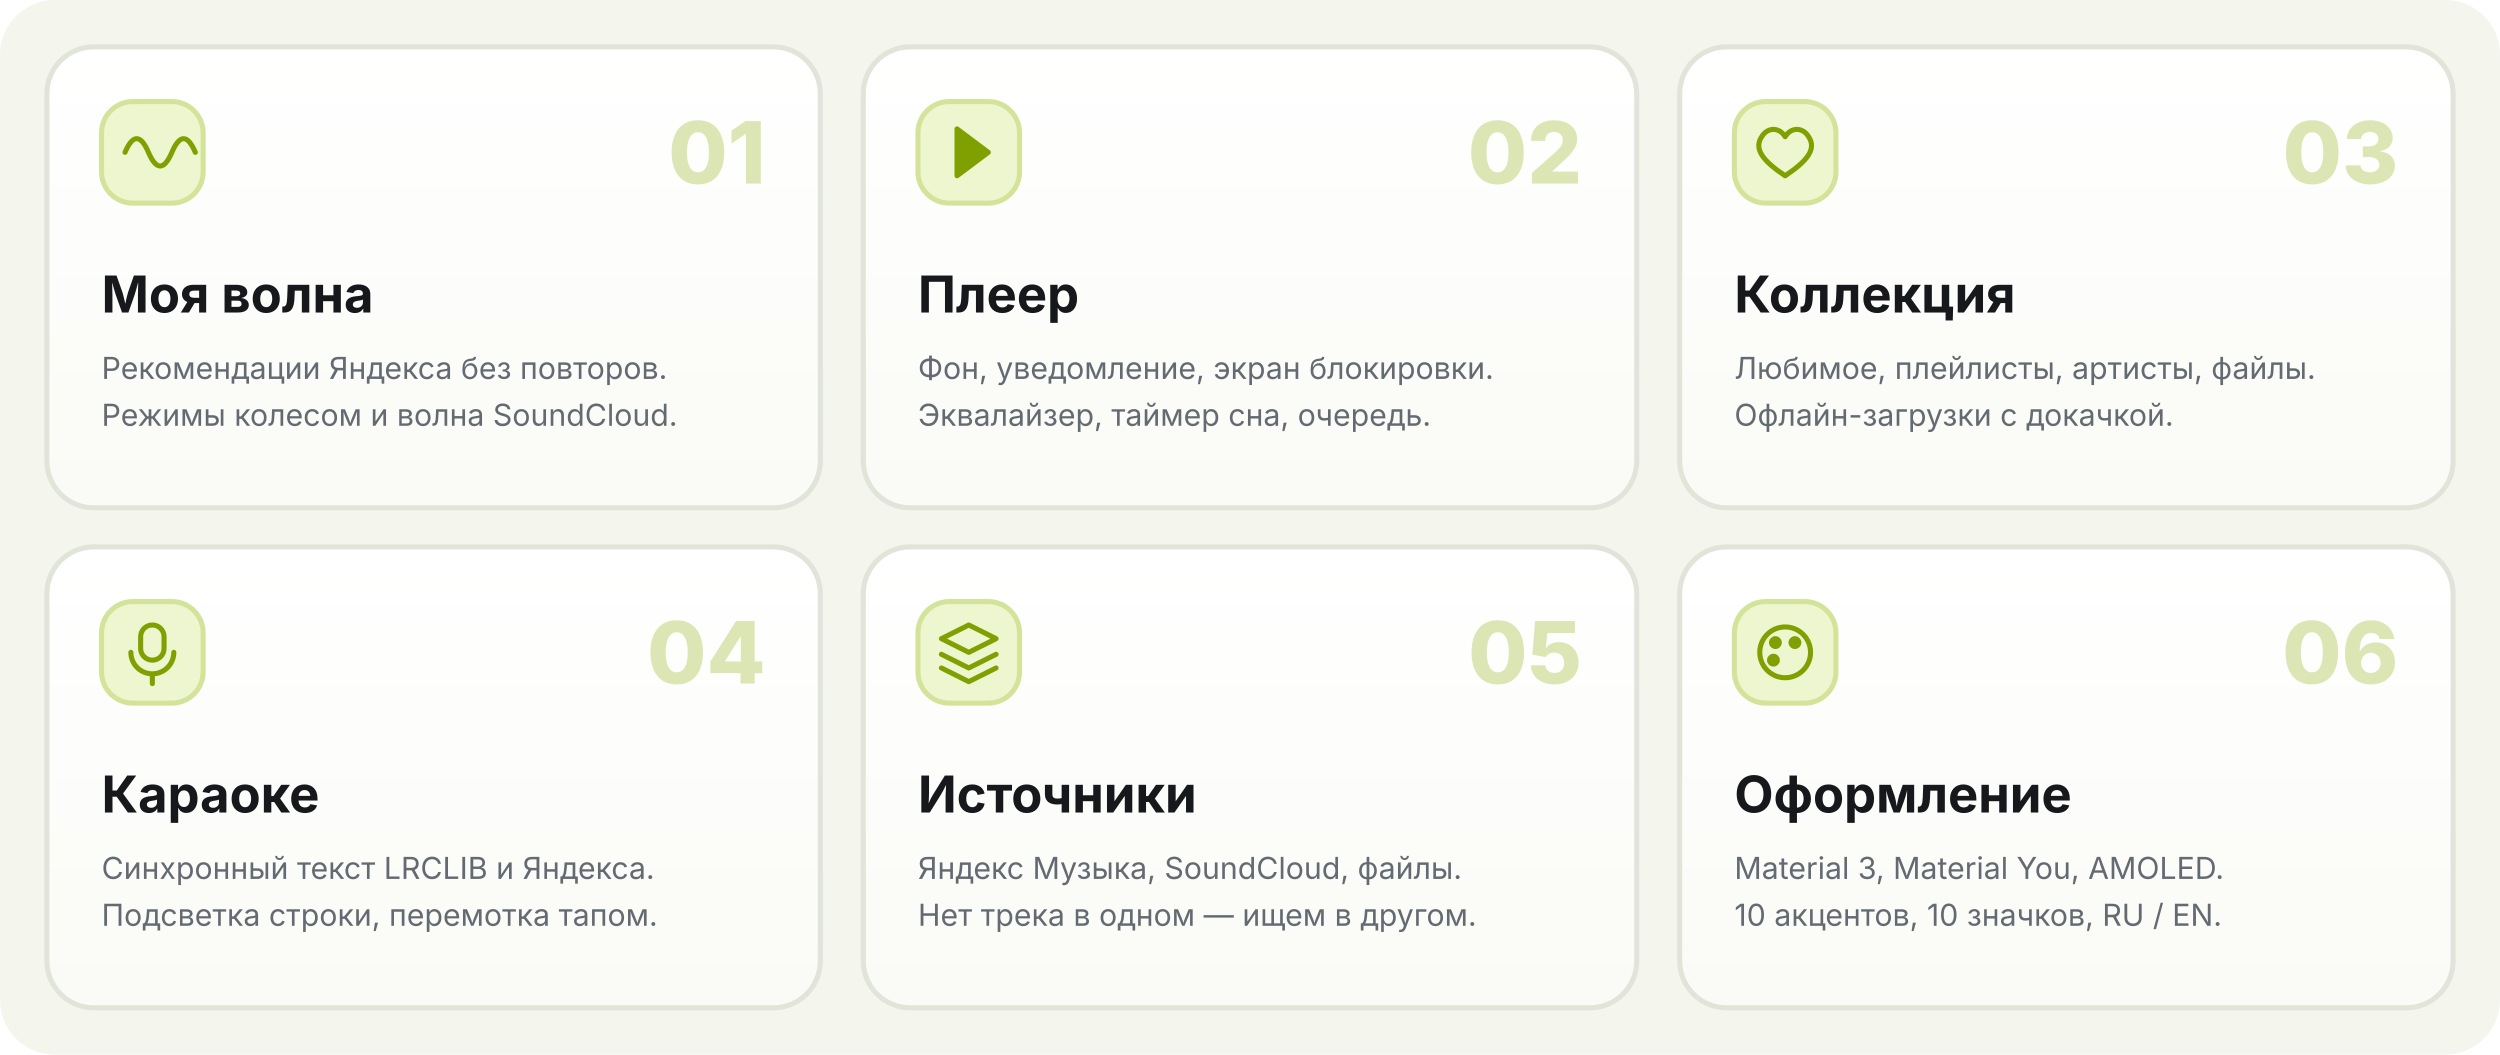
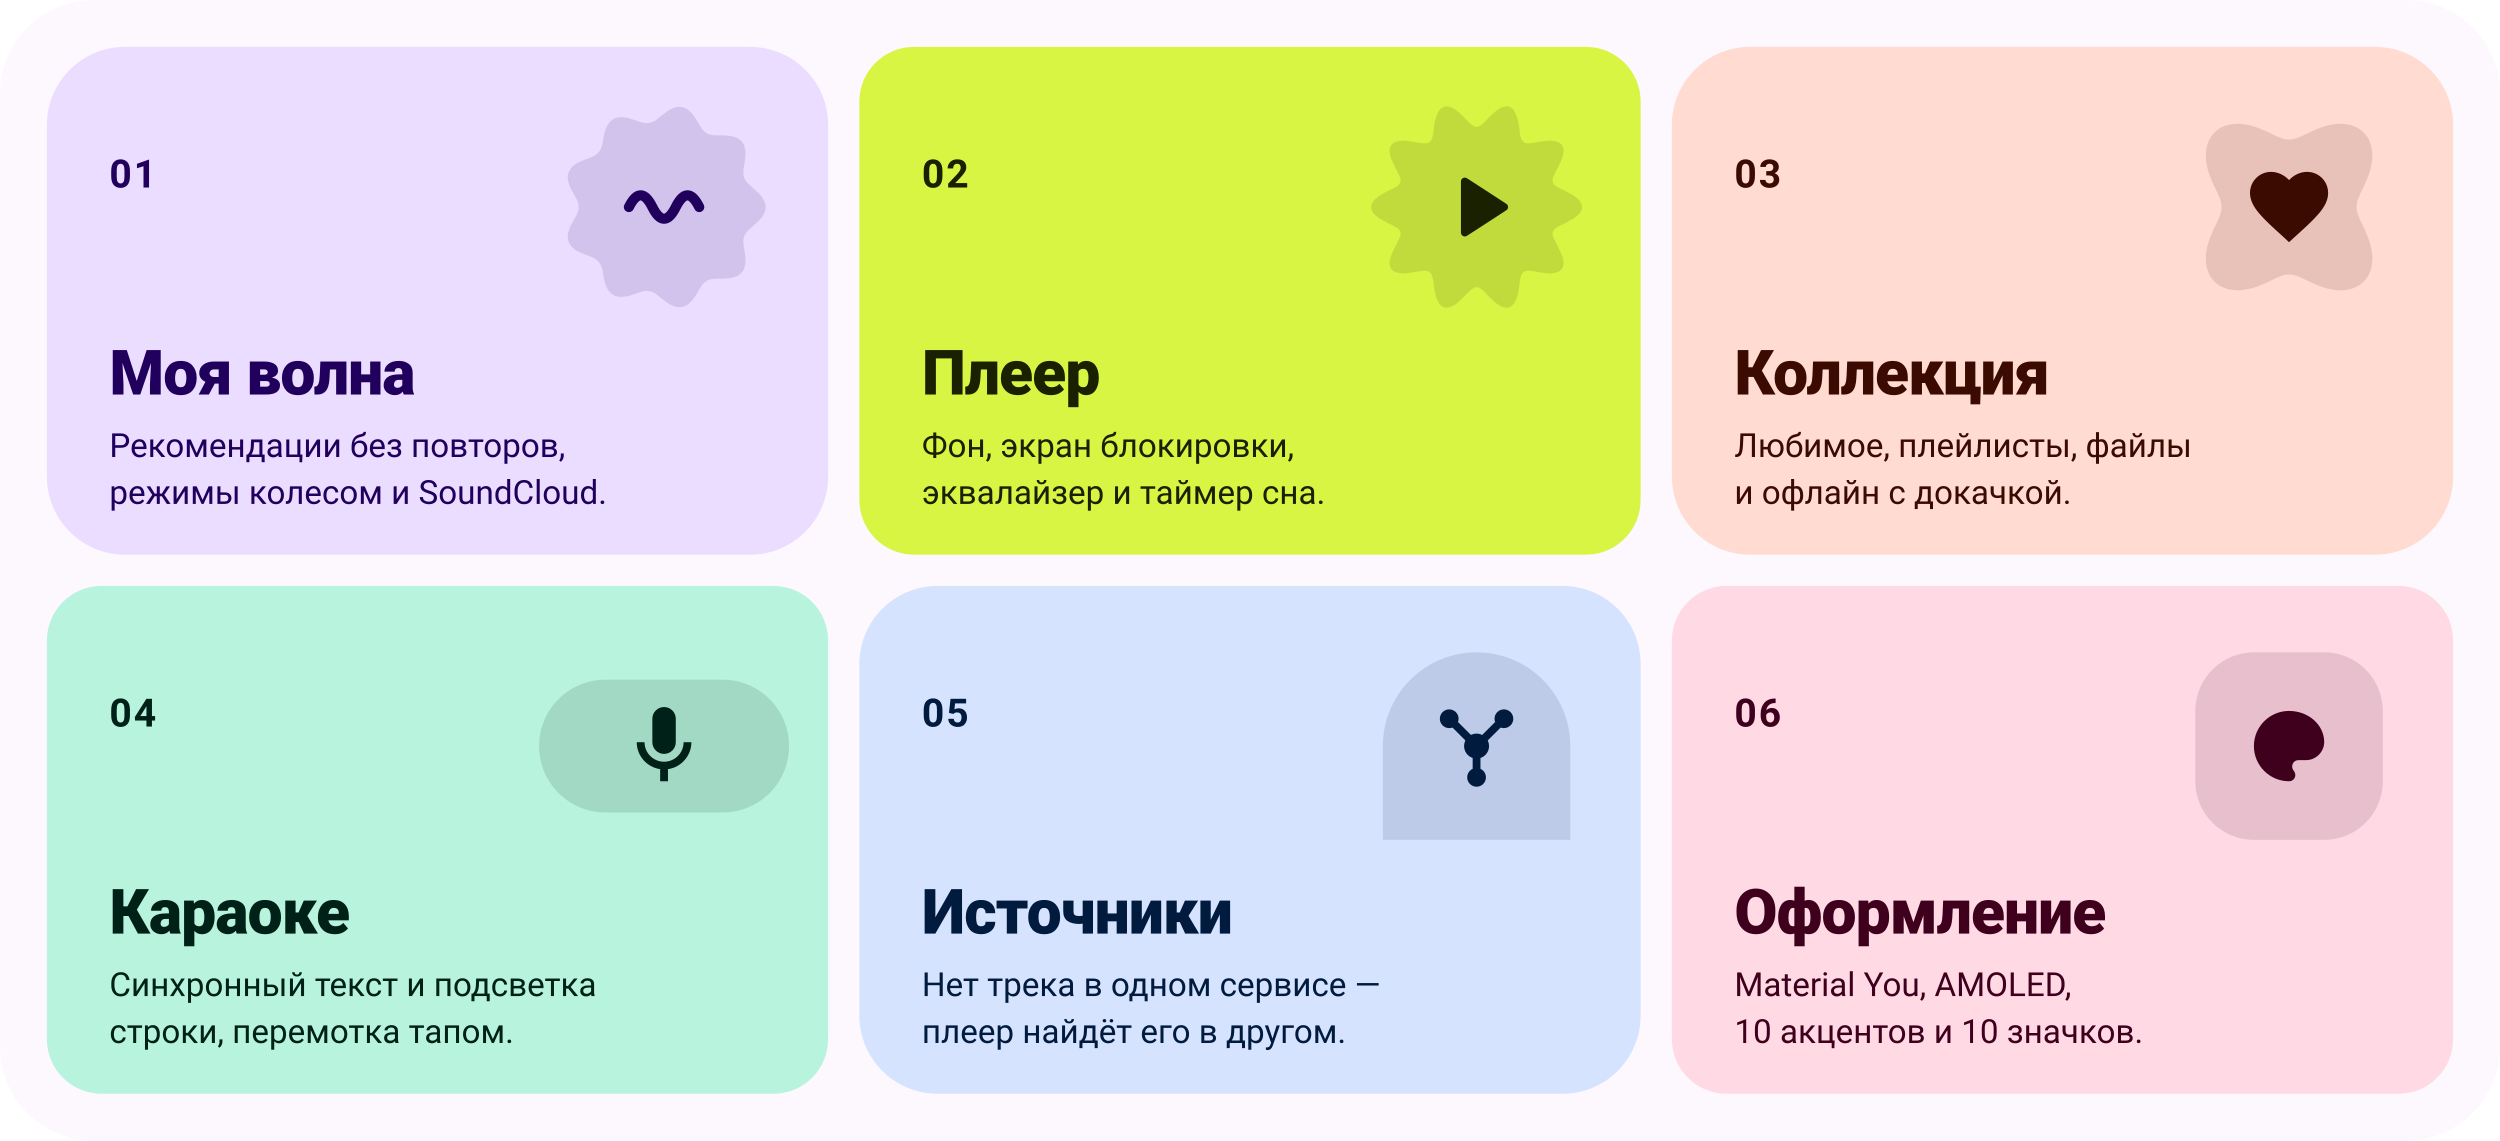
- <svg xmlns="http://www.w3.org/2000/svg" width="1280" height="540" viewBox="0 0 1280 540" font-family="'Segoe UI', Inter, -apple-system, Roboto, 'Helvetica Neue', Arial, sans-serif">
-   <defs>
-     <linearGradient id="card" x1="0" y1="0" x2="0" y2="1">
-       <stop offset="0" stop-color="#FFFFFF" />
-       <stop offset="1" stop-color="#FAFBF6" />
-     </linearGradient>
-     <g id="box">
-       <rect width="396" height="236" rx="24" fill="url(#card)" stroke="#E1E4D8" />
-       <rect x="28" y="28" width="52" height="52" rx="16" fill="#EEF6CF" stroke="#D3E39A" />
+ <svg xmlns="http://www.w3.org/2000/svg" width="1280" height="584" viewBox="0 0 1280 584" font-family="'Google Sans', 'Segoe UI Variable Display', 'Segoe UI', Roboto, -apple-system, Arial, sans-serif">
+   <rect width="1280" height="584.0" rx="48" fill="#FDF8FD" />
+   <rect x="24.0" y="24.0" width="400.0" height="260.0" rx="40" fill="#EADDFF" />
+   <path d="M392.0 106.0 L391.9 107.4 L391.5 108.7 L390.8 110.0 L390.0 111.3 L389.0 112.5 L387.9 113.6 L386.7 114.7 L385.5 115.7 L384.4 116.7 L383.4 117.6 L382.5 118.6 L381.7 119.6 L381.2 120.6 L380.8 121.7 L380.6 122.8 L380.6 124.1 L380.7 125.4 L380.9 126.9 L381.2 128.4 L381.4 129.9 L381.6 131.5 L381.7 133.1 L381.7 134.6 L381.4 136.1 L381.0 137.5 L380.4 138.7 L379.5 139.8 L378.5 140.7 L377.3 141.4 L375.9 141.9 L374.4 142.3 L372.9 142.5 L371.3 142.6 L369.7 142.7 L368.2 142.7 L366.7 142.7 L365.3 142.8 L364.0 143.0 L362.9 143.3 L361.8 143.8 L360.9 144.5 L360.0 145.3 L359.2 146.3 L358.5 147.5 L357.7 148.7 L356.9 150.1 L356.1 151.4 L355.2 152.7 L354.2 154.0 L353.1 155.1 L352.0 156.0 L350.8 156.7 L349.5 157.1 L348.1 157.3 L346.7 157.2 L345.4 156.9 L344.0 156.4 L342.6 155.7 L341.3 154.8 L340.0 153.8 L338.8 152.9 L337.6 151.9 L336.5 151.0 L335.4 150.2 L334.3 149.6 L333.2 149.2 L332.0 149.0 L330.9 148.9 L329.7 149.1 L328.4 149.4 L327.0 149.8 L325.6 150.3 L324.1 150.8 L322.6 151.3 L321.1 151.7 L319.5 151.9 L318.0 152.0 L316.6 151.9 L315.2 151.6 L314.0 151.0 L312.9 150.2 L311.9 149.2 L311.1 148.0 L310.4 146.7 L309.9 145.2 L309.5 143.7 L309.1 142.1 L308.8 140.6 L308.6 139.1 L308.3 137.7 L307.9 136.5 L307.4 135.4 L306.8 134.4 L306.0 133.5 L305.1 132.8 L304.0 132.1 L302.8 131.6 L301.5 131.0 L300.0 130.5 L298.6 129.9 L297.1 129.3 L295.7 128.6 L294.4 127.8 L293.2 126.8 L292.3 125.8 L291.5 124.6 L291.0 123.4 L290.7 122.0 L290.7 120.6 L290.9 119.1 L291.4 117.7 L291.9 116.2 L292.6 114.8 L293.4 113.4 L294.1 112.0 L294.9 110.7 L295.5 109.5 L295.9 108.3 L296.2 107.1 L296.3 106.0 L296.2 104.9 L295.9 103.7 L295.5 102.5 L294.9 101.3 L294.1 100.0 L293.4 98.6 L292.6 97.2 L291.9 95.8 L291.4 94.3 L290.9 92.9 L290.7 91.4 L290.7 90.0 L291.0 88.6 L291.5 87.4 L292.3 86.2 L293.2 85.2 L294.4 84.2 L295.7 83.4 L297.1 82.7 L298.6 82.1 L300.0 81.5 L301.5 81.0 L302.8 80.4 L304.0 79.9 L305.1 79.2 L306.0 78.5 L306.8 77.6 L307.4 76.6 L307.9 75.5 L308.3 74.3 L308.6 72.9 L308.8 71.4 L309.1 69.9 L309.5 68.3 L309.9 66.8 L310.4 65.3 L311.1 64.0 L311.9 62.8 L312.9 61.8 L314.0 61.0 L315.2 60.4 L316.6 60.1 L318.0 60.0 L319.5 60.1 L321.1 60.3 L322.6 60.7 L324.1 61.2 L325.6 61.7 L327.0 62.2 L328.4 62.6 L329.7 62.9 L330.9 63.1 L332.0 63.0 L333.2 62.8 L334.3 62.4 L335.4 61.8 L336.5 61.0 L337.6 60.1 L338.8 59.1 L340.0 58.2 L341.3 57.2 L342.6 56.3 L344.0 55.6 L345.4 55.1 L346.7 54.8 L348.1 54.7 L349.5 54.9 L350.8 55.3 L352.0 56.0 L353.1 56.9 L354.2 58.0 L355.2 59.3 L356.1 60.6 L356.9 61.9 L357.7 63.3 L358.5 64.5 L359.2 65.7 L360.0 66.7 L360.9 67.5 L361.8 68.2 L362.9 68.7 L364.0 69.0 L365.3 69.2 L366.7 69.3 L368.2 69.3 L369.7 69.3 L371.3 69.4 L372.9 69.5 L374.4 69.7 L375.9 70.1 L377.3 70.6 L378.5 71.3 L379.5 72.2 L380.4 73.3 L381.0 74.5 L381.4 75.9 L381.7 77.4 L381.7 78.9 L381.6 80.5 L381.4 82.1 L381.2 83.6 L380.9 85.1 L380.7 86.6 L380.6 87.9 L380.6 89.2 L380.8 90.3 L381.2 91.4 L381.7 92.4 L382.5 93.4 L383.4 94.4 L384.4 95.3 L385.5 96.3 L386.7 97.3 L387.9 98.4 L389.0 99.5 L390.0 100.7 L390.8 102.0 L391.5 103.3 L391.9 104.6 L392.0 106.0 Z" fill="#21005D" fill-opacity="0.12" />
+   <g transform="translate(316.0 82.0) scale(2.0)">
+     <path d="M3 12c2-4 4-4 6 0s4 4 6 0 4-4 6 0" fill="none" stroke="#21005D" stroke-width="2.6" stroke-linecap="round" />
+   </g>
+   <text x="56.0" y="96.0" font-size="20" font-weight="700" fill="#21005D" text-anchor="start" letter-spacing="1">01</text>
+   <text x="56.0" y="202.0" font-size="32" font-weight="800" fill="#21005D" text-anchor="start" letter-spacing="-0.5">Моя волна</text>
+   <text x="56.0" y="234.0" font-size="17" font-weight="400" fill="#21005D" text-anchor="start" letter-spacing="0">Рекомендации без повторов,</text>
+   <text x="56.0" y="258.0" font-size="17" font-weight="400" fill="#21005D" text-anchor="start" letter-spacing="0">режимы колесом и SoundCloud.</text>
+   <rect x="440.0" y="24.0" width="400.0" height="260.0" rx="28" fill="#D8F544" />
+   <path d="M810.0 106.0 L809.8 107.4 L809.1 108.8 L807.9 110.1 L806.5 111.3 L804.8 112.4 L802.9 113.4 L801.1 114.4 L799.3 115.2 L797.8 116.0 L796.5 116.8 L795.6 117.7 L795.0 118.7 L794.9 119.8 L795.1 121.0 L795.7 122.4 L796.5 124.0 L797.4 125.7 L798.3 127.6 L799.2 129.5 L800.0 131.4 L800.4 133.2 L800.6 134.9 L800.3 136.5 L799.7 137.7 L798.7 138.7 L797.3 139.4 L795.6 139.8 L793.7 140.0 L791.7 139.9 L789.6 139.6 L787.6 139.3 L785.6 138.9 L783.9 138.7 L782.4 138.6 L781.1 138.7 L780.1 139.2 L779.4 140.0 L778.8 141.1 L778.4 142.6 L778.1 144.3 L777.9 146.3 L777.6 148.3 L777.2 150.4 L776.6 152.4 L775.9 154.1 L775.0 155.6 L774.0 156.7 L772.7 157.4 L771.3 157.6 L769.8 157.3 L768.2 156.7 L766.6 155.7 L765.0 154.4 L763.4 152.9 L762.0 151.5 L760.6 150.0 L759.4 148.8 L758.2 147.9 L757.1 147.2 L756.0 147.0 L754.9 147.2 L753.8 147.9 L752.6 148.8 L751.4 150.0 L750.0 151.5 L748.6 152.9 L747.0 154.4 L745.4 155.7 L743.8 156.7 L742.2 157.3 L740.7 157.6 L739.3 157.4 L738.0 156.7 L737.0 155.6 L736.1 154.1 L735.4 152.4 L734.8 150.4 L734.4 148.3 L734.1 146.3 L733.9 144.3 L733.6 142.6 L733.2 141.1 L732.6 140.0 L731.9 139.2 L730.9 138.7 L729.6 138.6 L728.1 138.7 L726.4 138.9 L724.4 139.3 L722.4 139.6 L720.3 139.9 L718.3 140.0 L716.4 139.8 L714.7 139.4 L713.3 138.7 L712.3 137.7 L711.7 136.5 L711.4 134.9 L711.6 133.2 L712.0 131.4 L712.8 129.5 L713.7 127.6 L714.6 125.7 L715.5 124.0 L716.3 122.4 L716.9 121.0 L717.1 119.8 L717.0 118.7 L716.4 117.7 L715.5 116.8 L714.2 116.0 L712.7 115.2 L710.9 114.4 L709.1 113.4 L707.2 112.4 L705.5 111.3 L704.1 110.1 L702.9 108.8 L702.2 107.4 L702.0 106.0 L702.2 104.6 L702.9 103.2 L704.1 101.9 L705.5 100.7 L707.2 99.6 L709.1 98.6 L710.9 97.6 L712.7 96.8 L714.2 96.0 L715.5 95.2 L716.4 94.3 L717.0 93.3 L717.1 92.2 L716.9 91.0 L716.3 89.6 L715.5 88.0 L714.6 86.3 L713.7 84.4 L712.8 82.5 L712.0 80.6 L711.6 78.8 L711.4 77.1 L711.7 75.5 L712.3 74.3 L713.3 73.3 L714.7 72.6 L716.4 72.2 L718.3 72.0 L720.3 72.1 L722.4 72.4 L724.4 72.7 L726.4 73.1 L728.1 73.3 L729.6 73.4 L730.9 73.3 L731.9 72.8 L732.6 72.0 L733.2 70.9 L733.6 69.4 L733.9 67.7 L734.1 65.7 L734.4 63.7 L734.8 61.6 L735.4 59.6 L736.1 57.9 L737.0 56.4 L738.0 55.3 L739.3 54.6 L740.7 54.4 L742.2 54.7 L743.8 55.3 L745.4 56.3 L747.0 57.6 L748.6 59.1 L750.0 60.5 L751.4 62.0 L752.6 63.2 L753.8 64.1 L754.9 64.8 L756.0 65.0 L757.1 64.8 L758.2 64.1 L759.4 63.2 L760.6 62.0 L762.0 60.5 L763.4 59.1 L765.0 57.6 L766.6 56.3 L768.2 55.3 L769.8 54.7 L771.3 54.4 L772.7 54.6 L774.0 55.3 L775.0 56.4 L775.9 57.9 L776.6 59.6 L777.2 61.6 L777.6 63.7 L777.9 65.7 L778.1 67.7 L778.4 69.4 L778.8 70.9 L779.4 72.0 L780.1 72.8 L781.1 73.3 L782.4 73.4 L783.9 73.3 L785.6 73.1 L787.6 72.7 L789.6 72.4 L791.7 72.1 L793.7 72.0 L795.6 72.2 L797.3 72.6 L798.7 73.3 L799.7 74.3 L800.3 75.5 L800.6 77.1 L800.4 78.8 L800.0 80.6 L799.2 82.5 L798.3 84.4 L797.4 86.3 L796.5 88.0 L795.7 89.6 L795.1 91.0 L794.9 92.2 L795.0 93.3 L795.6 94.3 L796.5 95.2 L797.8 96.0 L799.3 96.8 L801.1 97.6 L802.9 98.6 L804.8 99.6 L806.5 100.7 L807.9 101.9 L809.1 103.2 L809.8 104.6 L810.0 106.0 Z" fill="#1A2100" fill-opacity="0.12" />
+   <g transform="translate(732.0 82.0) scale(2.0)">
+     <path d="M8 5.5v13a1 1 0 0 0 1.5.9l10-6.5a1 1 0 0 0 0-1.8l-10-6.5A1 1 0 0 0 8 5.5z" fill="#1A2100" />
+   </g>
+   <text x="472.0" y="96.0" font-size="20" font-weight="700" fill="#1A2100" text-anchor="start" letter-spacing="1">02</text>
+   <text x="472.0" y="202.0" font-size="32" font-weight="800" fill="#1A2100" text-anchor="start" letter-spacing="-0.5">Плеер</text>
+   <text x="472.0" y="234.0" font-size="17" font-weight="400" fill="#1A2100" text-anchor="start" letter-spacing="0">Фон, экран блокировки,</text>
+   <text x="472.0" y="258.0" font-size="17" font-weight="400" fill="#1A2100" text-anchor="start" letter-spacing="0">эквалайзер и таймер сна.</text>
+   <rect x="856.0" y="24.0" width="400.0" height="260.0" rx="40" fill="#FFDBD1" />
+   <path d="M1206.6 106.0 L1206.6 106.9 L1206.7 107.8 L1206.9 108.7 L1207.2 109.7 L1207.6 110.7 L1208.0 111.7 L1208.4 112.8 L1209.0 113.9 L1209.5 115.0 L1210.1 116.2 L1210.7 117.5 L1211.3 118.8 L1211.8 120.1 L1212.4 121.5 L1212.9 122.9 L1213.4 124.4 L1213.8 125.9 L1214.1 127.5 L1214.4 129.0 L1214.6 130.6 L1214.6 132.1 L1214.6 133.7 L1214.4 135.2 L1214.2 136.6 L1213.8 138.1 L1213.3 139.5 L1212.7 140.8 L1212.0 142.0 L1211.1 143.1 L1210.2 144.2 L1209.1 145.1 L1208.0 146.0 L1206.8 146.7 L1205.5 147.3 L1204.1 147.8 L1202.6 148.2 L1201.2 148.4 L1199.7 148.6 L1198.1 148.6 L1196.6 148.6 L1195.0 148.4 L1193.5 148.1 L1191.9 147.8 L1190.4 147.4 L1188.9 146.9 L1187.5 146.4 L1186.1 145.8 L1184.8 145.3 L1183.5 144.7 L1182.2 144.1 L1181.0 143.5 L1179.9 143.0 L1178.8 142.4 L1177.7 142.0 L1176.7 141.6 L1175.7 141.2 L1174.7 140.9 L1173.8 140.7 L1172.9 140.6 L1172.0 140.6 L1171.1 140.6 L1170.2 140.7 L1169.3 140.9 L1168.3 141.2 L1167.3 141.6 L1166.3 142.0 L1165.2 142.4 L1164.1 143.0 L1163.0 143.5 L1161.8 144.1 L1160.5 144.7 L1159.2 145.3 L1157.9 145.8 L1156.5 146.4 L1155.1 146.9 L1153.6 147.4 L1152.1 147.8 L1150.5 148.1 L1149.0 148.4 L1147.4 148.6 L1145.9 148.6 L1144.3 148.6 L1142.8 148.4 L1141.4 148.2 L1139.9 147.8 L1138.5 147.3 L1137.2 146.7 L1136.0 146.0 L1134.9 145.1 L1133.8 144.2 L1132.9 143.1 L1132.0 142.0 L1131.3 140.8 L1130.7 139.5 L1130.2 138.1 L1129.8 136.6 L1129.6 135.2 L1129.4 133.7 L1129.4 132.1 L1129.4 130.6 L1129.6 129.0 L1129.9 127.5 L1130.2 125.9 L1130.6 124.4 L1131.1 122.9 L1131.6 121.5 L1132.2 120.1 L1132.7 118.8 L1133.3 117.5 L1133.9 116.2 L1134.5 115.0 L1135.0 113.9 L1135.6 112.8 L1136.0 111.7 L1136.4 110.7 L1136.8 109.7 L1137.1 108.7 L1137.3 107.8 L1137.4 106.9 L1137.4 106.0 L1137.4 105.1 L1137.3 104.2 L1137.1 103.3 L1136.8 102.3 L1136.4 101.3 L1136.0 100.3 L1135.6 99.2 L1135.0 98.1 L1134.5 97.0 L1133.9 95.8 L1133.3 94.5 L1132.7 93.2 L1132.2 91.9 L1131.6 90.5 L1131.1 89.1 L1130.6 87.6 L1130.2 86.1 L1129.9 84.5 L1129.6 83.0 L1129.4 81.4 L1129.4 79.9 L1129.4 78.3 L1129.6 76.8 L1129.8 75.4 L1130.2 73.9 L1130.7 72.5 L1131.3 71.2 L1132.0 70.0 L1132.9 68.9 L1133.8 67.8 L1134.9 66.9 L1136.0 66.0 L1137.2 65.3 L1138.5 64.7 L1139.9 64.2 L1141.4 63.8 L1142.8 63.6 L1144.3 63.4 L1145.9 63.4 L1147.4 63.4 L1149.0 63.6 L1150.5 63.9 L1152.1 64.2 L1153.6 64.6 L1155.1 65.1 L1156.5 65.6 L1157.9 66.2 L1159.2 66.7 L1160.5 67.3 L1161.8 67.9 L1163.0 68.5 L1164.1 69.0 L1165.2 69.6 L1166.3 70.0 L1167.3 70.4 L1168.3 70.8 L1169.3 71.1 L1170.2 71.3 L1171.1 71.4 L1172.0 71.4 L1172.9 71.4 L1173.8 71.3 L1174.7 71.1 L1175.7 70.8 L1176.7 70.4 L1177.7 70.0 L1178.8 69.6 L1179.9 69.0 L1181.0 68.5 L1182.2 67.9 L1183.5 67.3 L1184.8 66.7 L1186.1 66.2 L1187.5 65.6 L1188.9 65.1 L1190.4 64.6 L1191.9 64.2 L1193.5 63.9 L1195.0 63.6 L1196.6 63.4 L1198.1 63.4 L1199.7 63.4 L1201.2 63.6 L1202.6 63.8 L1204.1 64.2 L1205.5 64.7 L1206.8 65.3 L1208.0 66.0 L1209.1 66.9 L1210.2 67.8 L1211.1 68.9 L1212.0 70.0 L1212.7 71.2 L1213.3 72.5 L1213.8 73.9 L1214.2 75.4 L1214.4 76.8 L1214.6 78.3 L1214.6 79.9 L1214.6 81.4 L1214.4 83.0 L1214.1 84.5 L1213.8 86.1 L1213.4 87.6 L1212.9 89.1 L1212.4 90.5 L1211.8 91.9 L1211.3 93.2 L1210.7 94.5 L1210.1 95.8 L1209.5 97.0 L1209.0 98.1 L1208.4 99.2 L1208.0 100.3 L1207.6 101.3 L1207.2 102.3 L1206.9 103.3 L1206.7 104.2 L1206.6 105.1 L1206.6 106.0 Z" fill="#3B0A00" fill-opacity="0.12" />
+   <g transform="translate(1148.0 82.0) scale(2.0)">
+     <path d="M12 21l-1.4-1.3C5.4 15 2 12 2 8.4 2 5.4 4.4 3 7.4 3c1.7 0 3.4.8 4.6 2.1C13.2 3.8 14.9 3 16.6 3 19.6 3 22 5.4 22 8.4c0 3.6-3.4 6.6-8.6 11.3z" fill="#3B0A00" />
+   </g>
+   <text x="888.0" y="96.0" font-size="20" font-weight="700" fill="#3B0A00" text-anchor="start" letter-spacing="1">03</text>
+   <text x="888.0" y="202.0" font-size="32" font-weight="800" fill="#3B0A00" text-anchor="start" letter-spacing="-0.5">Коллекция</text>
+   <text x="888.0" y="234.0" font-size="17" font-weight="400" fill="#3B0A00" text-anchor="start" letter-spacing="0">Любимое, плейлисты, файлы</text>
+   <text x="888.0" y="258.0" font-size="17" font-weight="400" fill="#3B0A00" text-anchor="start" letter-spacing="0">и офлайн с докачкой.</text>
+   <rect x="24.0" y="300.0" width="400.0" height="260.0" rx="28" fill="#B8F3DD" />
+   <rect x="276.0" y="348.0" width="128" height="68" rx="34" fill="#002117" fill-opacity="0.12" />
+   <g transform="translate(316.0 358.0) scale(2.0)">
+     <path d="M12 14a3 3 0 0 0 3-3V5a3 3 0 0 0-6 0v6a3 3 0 0 0 3 3zm5-3a5 5 0 0 1-10 0H5a7 7 0 0 0 6 6.9V21h2v-3.1A7 7 0 0 0 19 11z" fill="#002117" />
+   </g>
+   <text x="56.0" y="372.0" font-size="20" font-weight="700" fill="#002117" text-anchor="start" letter-spacing="1">04</text>
+   <text x="56.0" y="478.0" font-size="32" font-weight="800" fill="#002117" text-anchor="start" letter-spacing="-0.5">Караоке</text>
+   <text x="56.0" y="510.0" font-size="17" font-weight="400" fill="#002117" text-anchor="start" letter-spacing="0">Синхронный текст и подсветка</text>
+   <text x="56.0" y="534.0" font-size="17" font-weight="400" fill="#002117" text-anchor="start" letter-spacing="0">строки, перемотка тапом.</text>
+   <rect x="440.0" y="300.0" width="400.0" height="260.0" rx="40" fill="#D6E3FF" />
+   <path d="M708.0 430.0 V382.0 a48 48 0 0 1 96 0 V430.0 z" fill="#001B3E" fill-opacity="0.12" />
+   <g transform="translate(732.0 358.0) scale(2.0)">
+     <g fill="#001B3E">
+       <circle cx="12" cy="12" r="3.2" />
+       <circle cx="5" cy="5" r="2.4" />
+       <circle cx="19" cy="5" r="2.4" />
+       <circle cx="12" cy="20" r="2.4" />
    </g>
-   </defs>
-   <rect width="1280" height="540" rx="28" fill="#F4F6EE" />
-   <g stroke="#7FA000" stroke-width="2.6" stroke-linecap="round" stroke-linejoin="round" fill="none">
-     <g transform="translate(24 24)">
-       <use href="#box" />
-       <path d="M40 54 q6 -14 12 0 t12 0 t12 0" />
-     </g>
-     <g transform="translate(442 24)">
-       <use href="#box" />
-       <path d="M48 42 l16 12 l-16 12 z" fill="#7FA000" />
-     </g>
-     <g transform="translate(860 24)">
-       <use href="#box" />
-       <path d="M54 66 c-12 -8 -16 -14 -12 -20 c3 -5 9 -5 12 0 c3 -5 9 -5 12 0 c4 6 0 12 -12 20 z" />
-     </g>
-     <g transform="translate(24 280)">
-       <use href="#box" />
-       <rect x="48" y="40" width="12" height="18" rx="6" />
-       <path d="M43 54 a11 11 0 0 0 22 0 M54 65 v5" />
-     </g>
-     <g transform="translate(442 280)">
-       <use href="#box" />
-       <path d="M54 40 l14 7 l-14 7 l-14 -7 z M40 55 l14 7 l14 -7 M40 62 l14 7 l14 -7" />
-     </g>
-     <g transform="translate(860 280)">
-       <use href="#box" />
-       <circle cx="54" cy="54" r="13" />
-       <circle cx="49" cy="49" r="2" fill="#7FA000" />
-       <circle cx="59" cy="49" r="2" fill="#7FA000" />
-       <circle cx="48" cy="58" r="2" fill="#7FA000" />
-     </g>
+     <path d="M6.6 6.6L10 10M17.4 6.6L14 10M12 15.2v2.4" stroke="#001B3E" stroke-width="2" stroke-linecap="round" />
  </g>
-   <g font-size="44" font-weight="800" fill="#DCE6B4" text-anchor="end">
-     <text x="392" y="94">01</text>
-     <text x="810" y="94">02</text>
-     <text x="1228" y="94">03</text>
-     <text x="392" y="350">04</text>
-     <text x="810" y="350">05</text>
-     <text x="1228" y="350">06</text>
+   <text x="472.0" y="372.0" font-size="20" font-weight="700" fill="#001B3E" text-anchor="start" letter-spacing="1">05</text>
+   <text x="472.0" y="478.0" font-size="32" font-weight="800" fill="#001B3E" text-anchor="start" letter-spacing="-0.5">Источники</text>
+   <text x="472.0" y="510.0" font-size="17" font-weight="400" fill="#001B3E" text-anchor="start" letter-spacing="0">Нет трека в одном сервисе —</text>
+   <text x="472.0" y="534.0" font-size="17" font-weight="400" fill="#001B3E" text-anchor="start" letter-spacing="0">плеер найдёт его в другом.</text>
+   <rect x="856.0" y="300.0" width="400.0" height="260.0" rx="28" fill="#FFD9E4" />
+   <rect x="1124.0" y="334.0" width="96" height="96" rx="30" fill="#3E001D" fill-opacity="0.12" />
+   <g transform="translate(1148.0 358.0) scale(2.0)">
+     <path d="M12 3a9 9 0 0 0 0 18c1 0 1.6-.8 1.6-1.6 0-.4-.2-.8-.4-1.1-.3-.3-.4-.7-.4-1.1 0-.9.7-1.6 1.6-1.6h1.9A4.7 4.7 0 0 0 21 11c0-4.4-4-8-9-8z" fill="#3E001D" />
  </g>
-   <g font-size="26" font-weight="700" fill="#16181C">
-     <text x="52" y="160">Моя волна</text>
-     <text x="470" y="160">Плеер</text>
-     <text x="888" y="160">Коллекция</text>
-     <text x="52" y="416">Караоке</text>
-     <text x="470" y="416">Источники</text>
-     <text x="888" y="416">Оформление</text>
-   </g>
-   <g font-size="15.5" fill="#646A72">
-     <text x="52" y="194">Рекомендации Яндекса без повторов.</text>
-     <text x="52" y="218">Режимы колесом и волна SoundCloud.</text>
-     <text x="470" y="194">Фон, уведомление, экран блокировки.</text>
-     <text x="470" y="218">Эквалайзер, таймер сна, очередь.</text>
-     <text x="888" y="194">Любимое, плейлисты, артисты, файлы.</text>
-     <text x="888" y="218">Офлайн-загрузки с докачкой.</text>
-     <text x="52" y="450">Синхронный текст LRCLIB и Яндекса.</text>
-     <text x="52" y="474">Подсветка строки, перемотка тапом.</text>
-     <text x="470" y="450">Яндекс Музыка, SoundCloud, файлы.</text>
-     <text x="470" y="474">Нет трека в одном — ищем в другом.</text>
-     <text x="888" y="450">Material 3, Material You, AMOLED.</text>
-     <text x="888" y="474">10 акцентов, 10 значков, RU / EN.</text>
-   </g>
+   <text x="888.0" y="372.0" font-size="20" font-weight="700" fill="#3E001D" text-anchor="start" letter-spacing="1">06</text>
+   <text x="888.0" y="478.0" font-size="32" font-weight="800" fill="#3E001D" text-anchor="start" letter-spacing="-0.5">Оформление</text>
+   <text x="888.0" y="510.0" font-size="17" font-weight="400" fill="#3E001D" text-anchor="start" letter-spacing="0">Material You, AMOLED,</text>
+   <text x="888.0" y="534.0" font-size="17" font-weight="400" fill="#3E001D" text-anchor="start" letter-spacing="0">10 акцентов и 10 значков.</text>
</svg>
